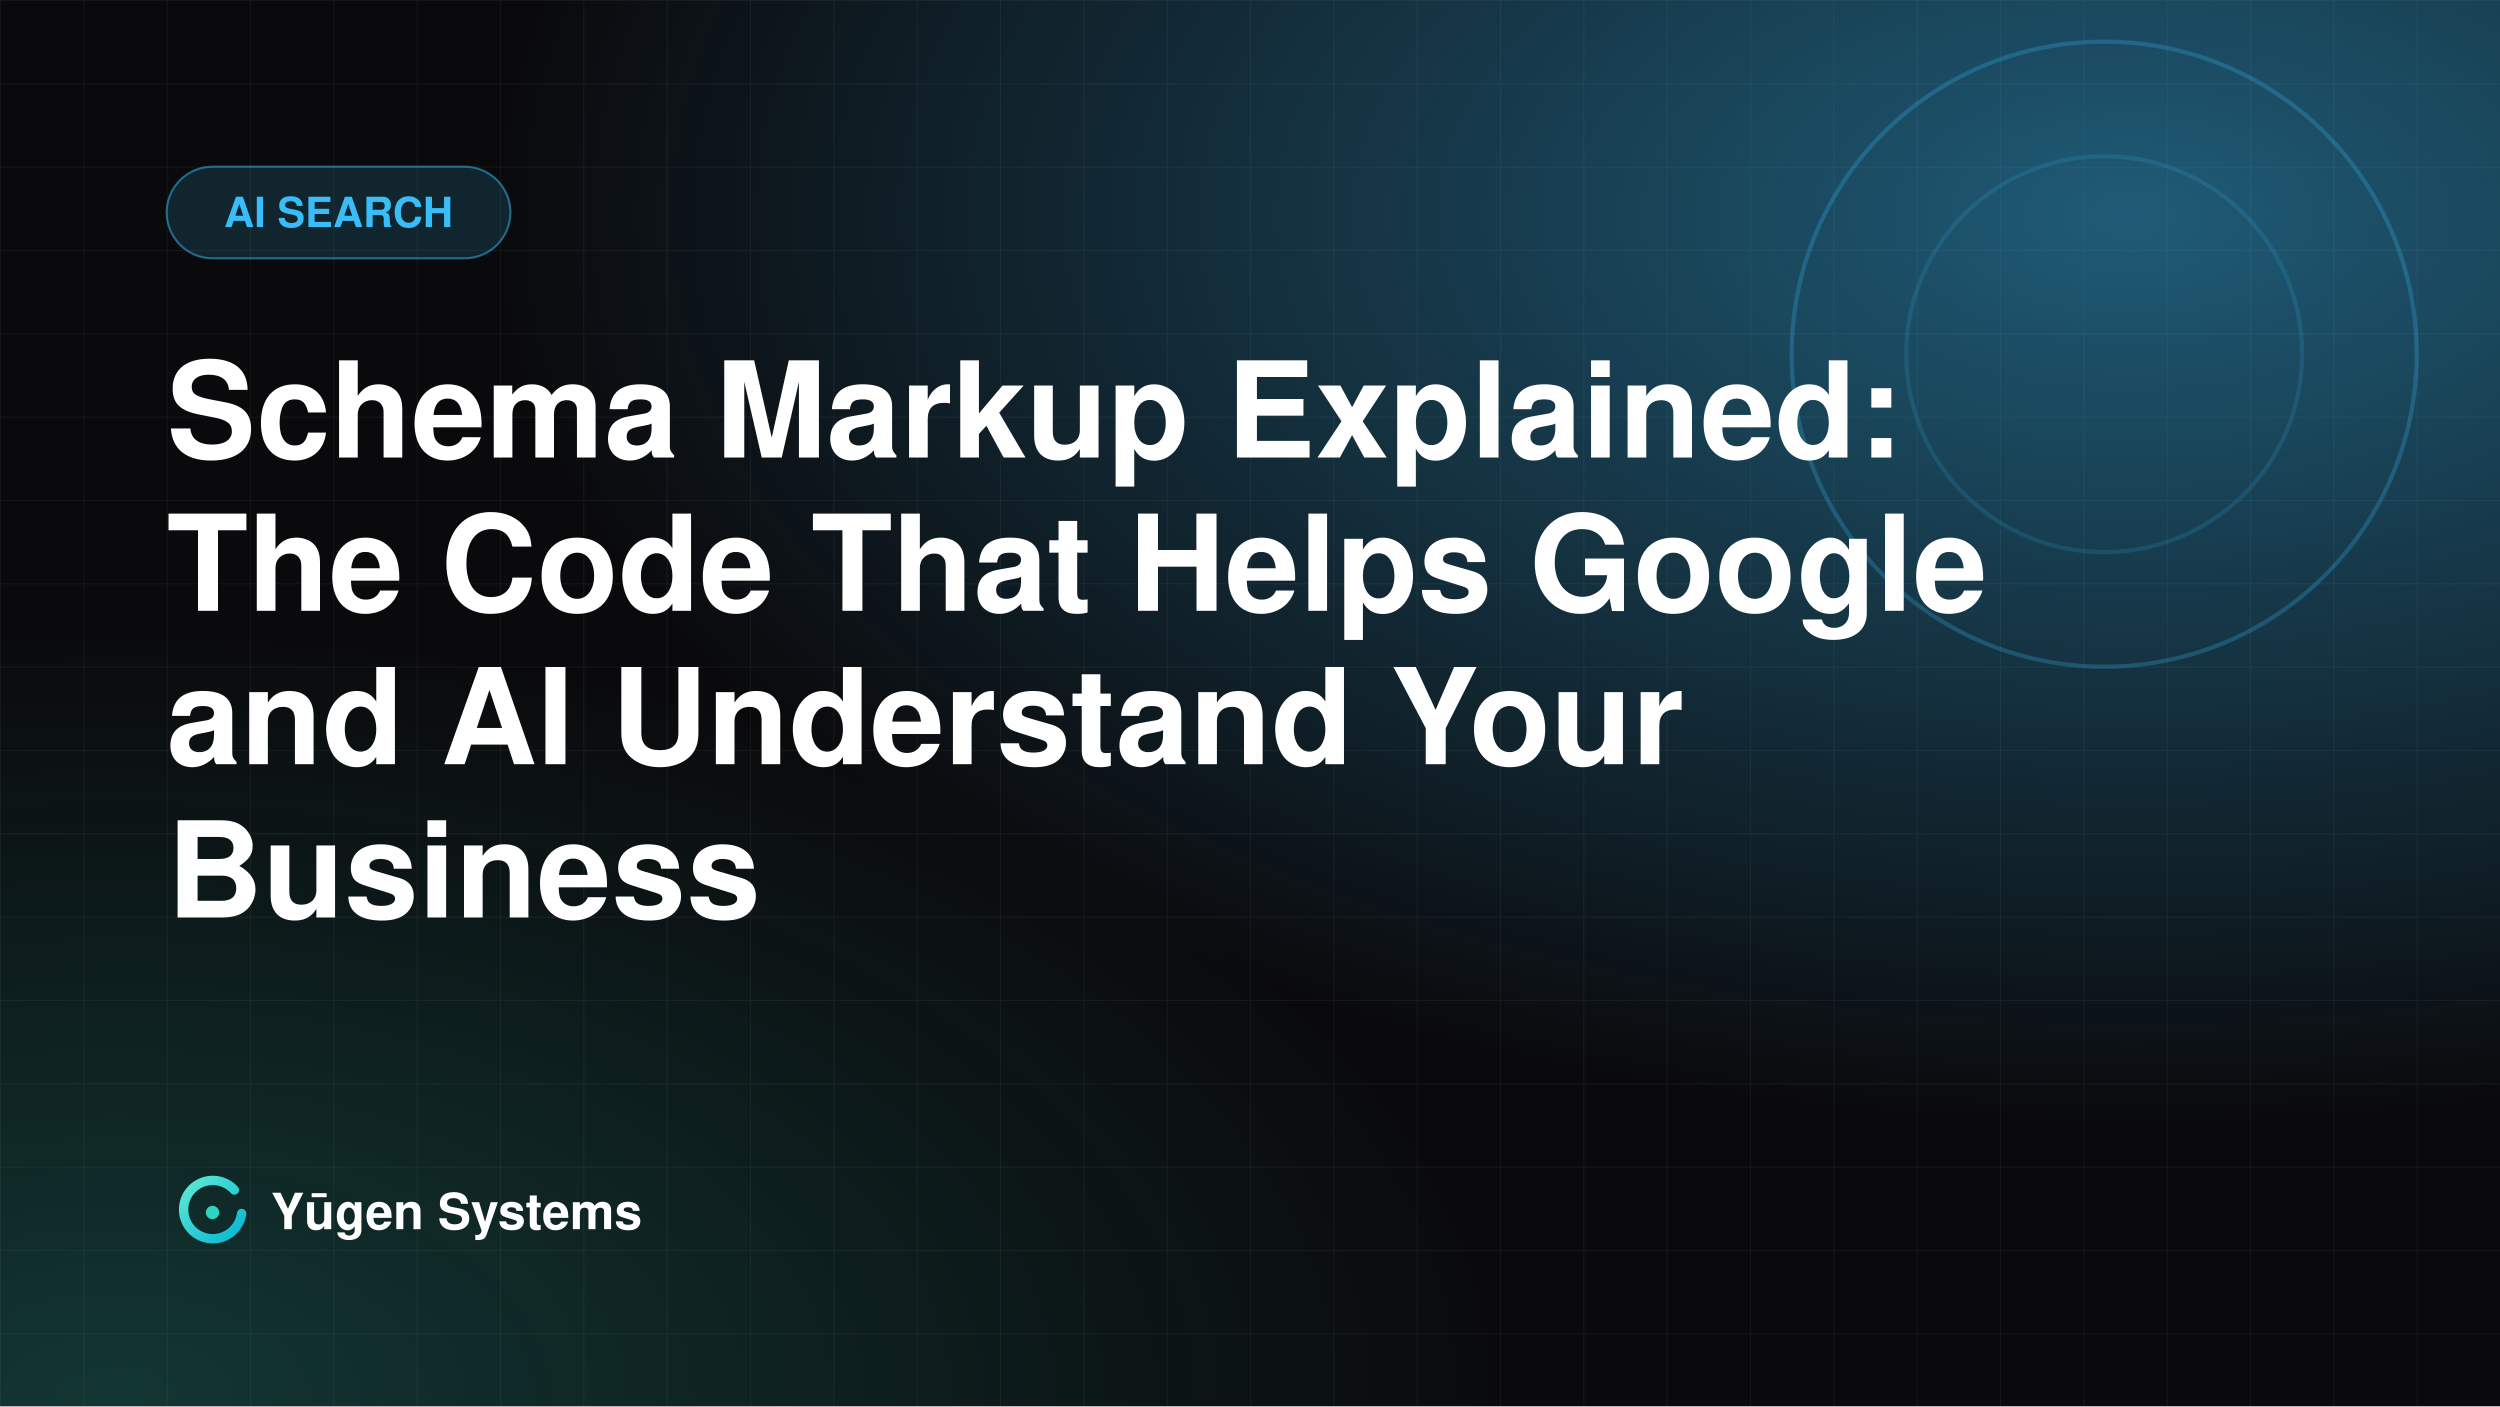
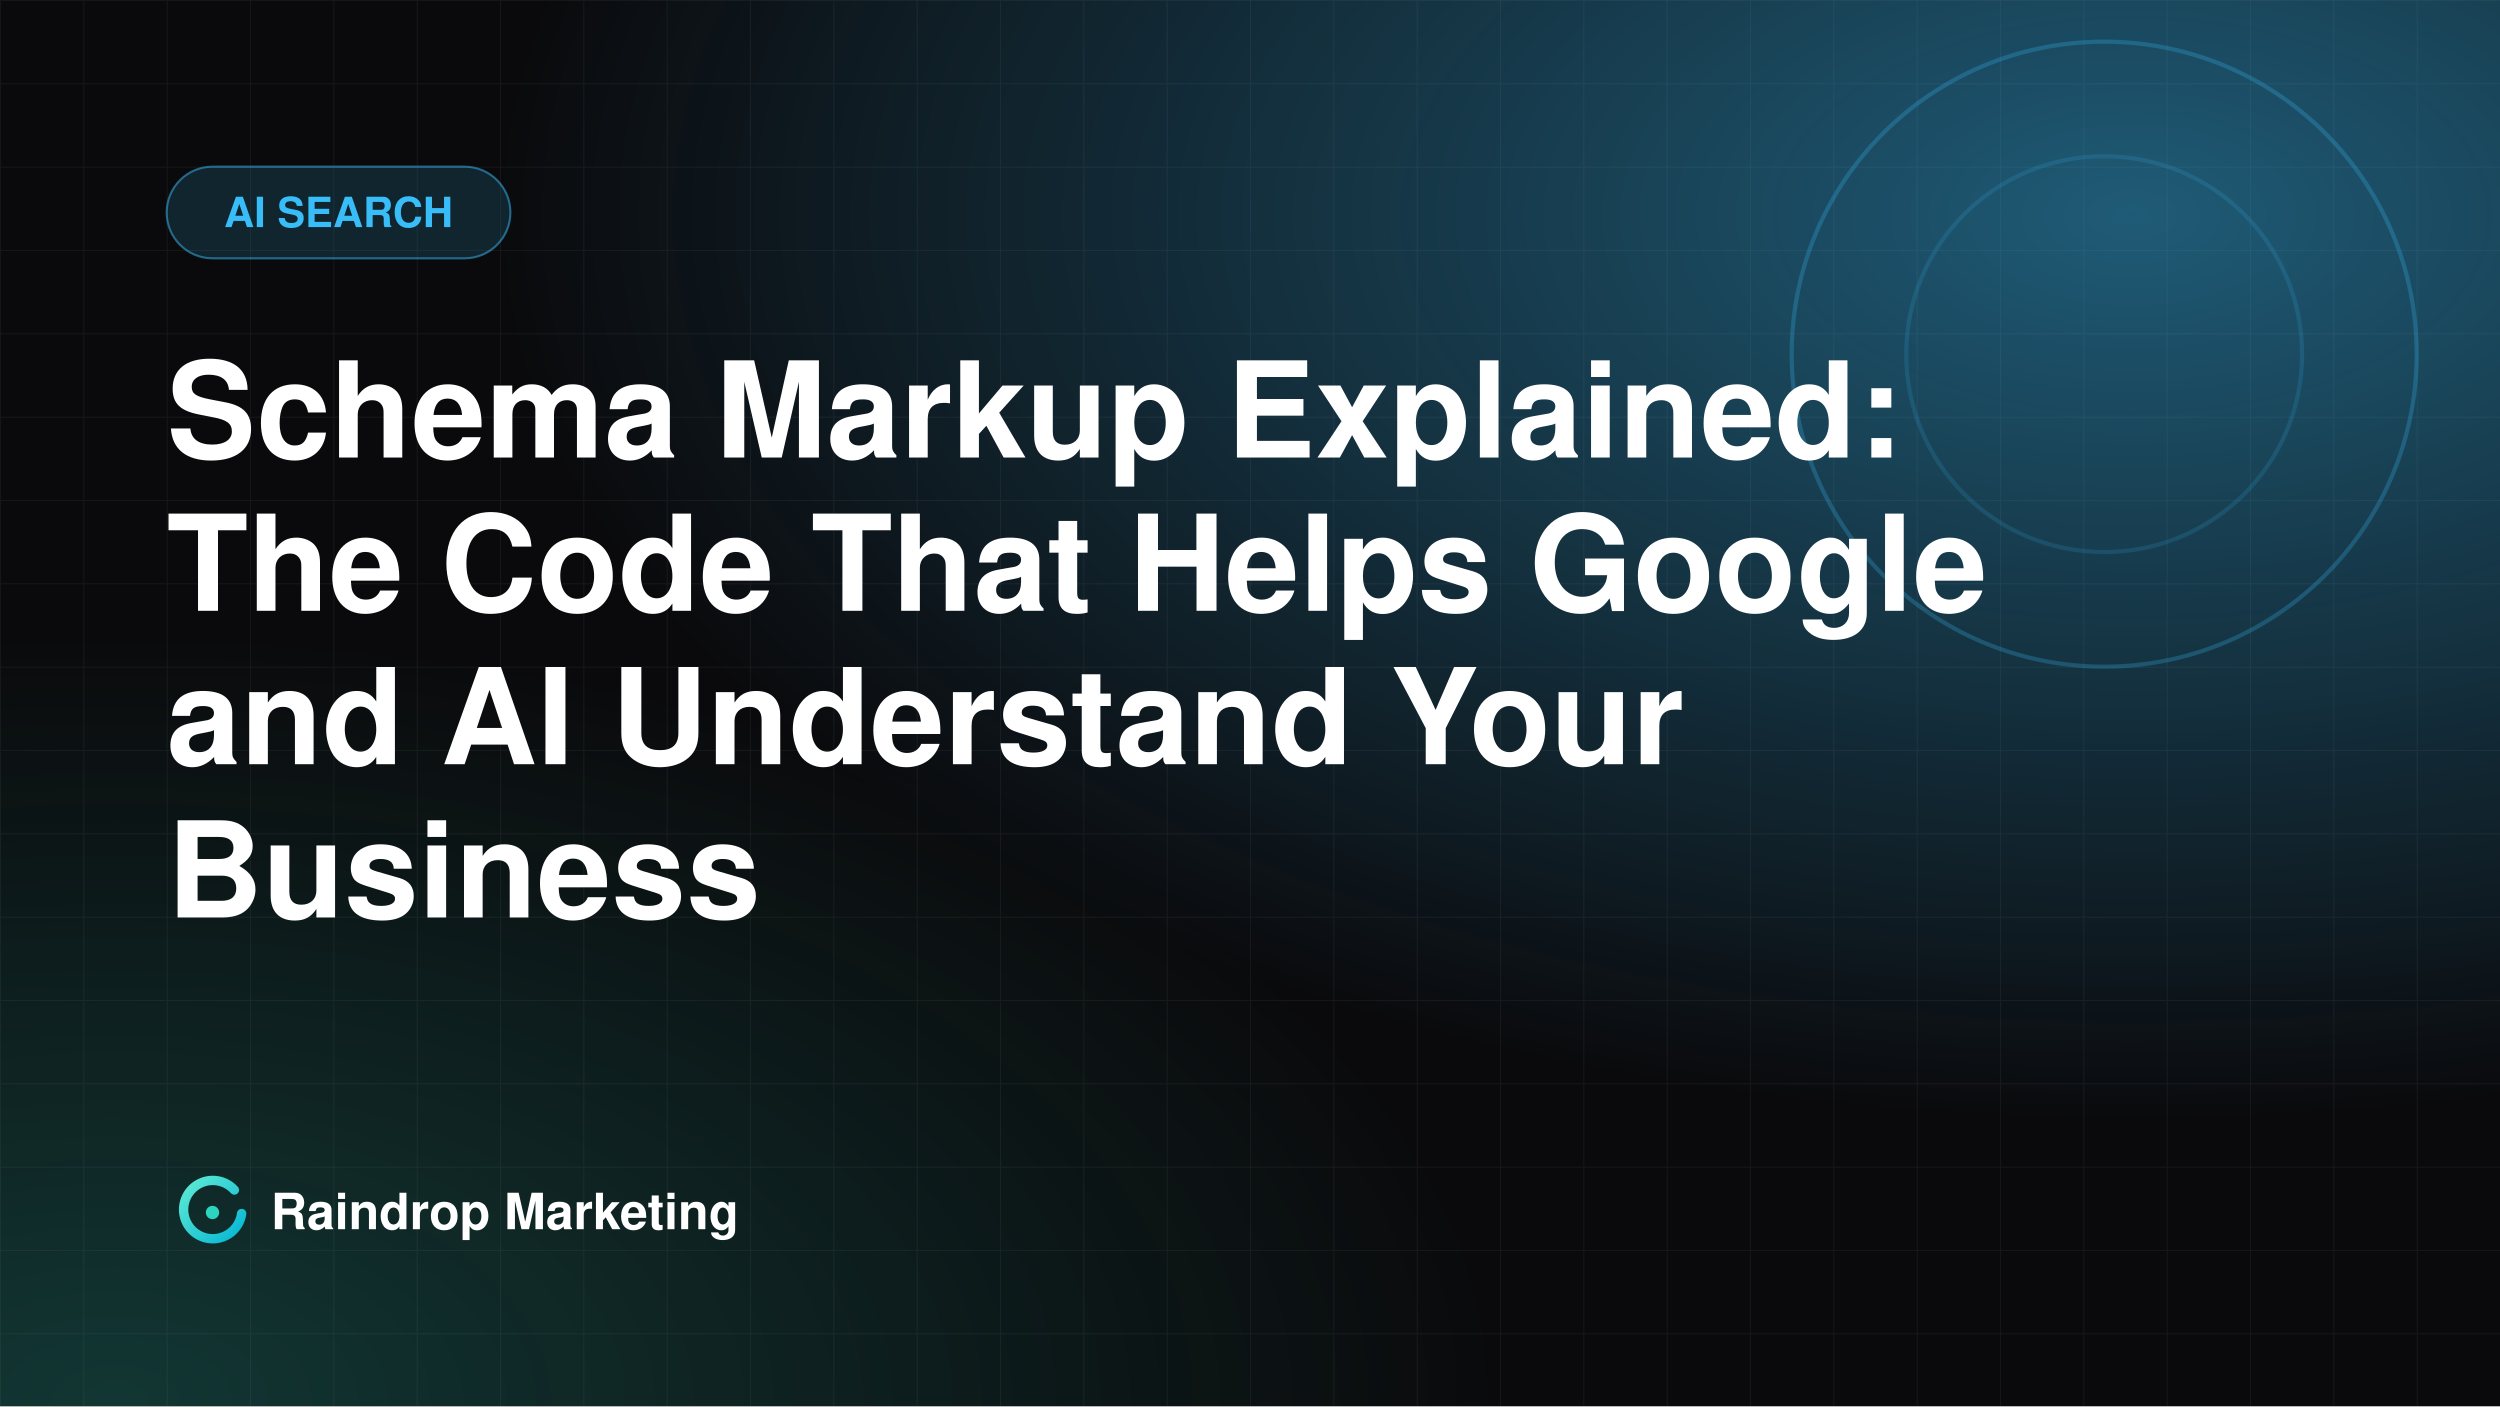
<svg xmlns="http://www.w3.org/2000/svg" viewBox="0 0 1200 675" width="1200" height="675">
  <defs>
    <radialGradient id="g1" cx="85%" cy="15%" r="65%">
      <stop offset="0" stop-color="#38bdf8" stop-opacity="0.45" />
      <stop offset="1" stop-color="#38bdf8" stop-opacity="0" />
    </radialGradient>
    <radialGradient id="g2" cx="5%" cy="100%" r="55%">
      <stop offset="0" stop-color="#2dd4bf" stop-opacity="0.22" />
      <stop offset="1" stop-color="#2dd4bf" stop-opacity="0" />
    </radialGradient>
    <pattern id="grid" width="40" height="40" patternUnits="userSpaceOnUse">
      <path d="M40 0H0V40" fill="none" stroke="#ffffff" stroke-opacity="0.05" />
    </pattern>
    <linearGradient id="enso" x1="0" y1="0" x2="1" y2="1">
      <stop offset="0" stop-color="#5eead4" />
      <stop offset="1" stop-color="#06b6d4" />
    </linearGradient>
  </defs>
  <rect width="1200" height="675" fill="#0a0a0c" />
  <rect width="1200" height="675" fill="url(#grid)" />
  <rect width="1200" height="675" fill="url(#g1)" />
  <rect width="1200" height="675" fill="url(#g2)" />
  <circle cx="1010" cy="170" r="150" fill="none" stroke="#38bdf8" stroke-opacity="0.25" stroke-width="2" />
  <circle cx="1010" cy="170" r="95" fill="none" stroke="#38bdf8" stroke-opacity="0.15" stroke-width="2" />
  <rect x="80" y="80" rx="22" ry="22" width="165" height="44" fill="#38bdf8" fill-opacity="0.15" stroke="#38bdf8" stroke-opacity="0.5" />
  <text x="162.5" y="109" text-anchor="middle" font-family="Segoe UI, Helvetica, Arial, sans-serif" font-size="20" font-weight="700" fill="#38bdf8">AI SEARCH</text>
  <text x="80" y="219.6" font-family="Segoe UI, Helvetica, Arial, sans-serif" font-size="64" font-weight="800" fill="#ffffff">Schema Markup Explained:</text>
  <text x="80" y="293.2" font-family="Segoe UI, Helvetica, Arial, sans-serif" font-size="64" font-weight="800" fill="#ffffff">The Code That Helps Google</text>
  <text x="80" y="366.8" font-family="Segoe UI, Helvetica, Arial, sans-serif" font-size="64" font-weight="800" fill="#ffffff">and AI Understand Your</text>
  <text x="80" y="440.4" font-family="Segoe UI, Helvetica, Arial, sans-serif" font-size="64" font-weight="800" fill="#ffffff">Business</text>
  <g transform="translate(80 560)">
    <path d="M32.5 11.2A14 14 0 1 0 36 22.5" fill="none" stroke="url(#enso)" stroke-width="4.5" stroke-linecap="round" />
    <circle cx="22" cy="22" r="3.2" fill="#2dd4bf" />
-     <text x="50" y="30" font-family="Segoe UI, Helvetica, Arial, sans-serif" font-size="24" font-weight="700" fill="#ffffff">Yūgen Systems</text>
+     <text x="50" y="30" font-family="Segoe UI, Helvetica, Arial, sans-serif" font-size="24" font-weight="700" fill="#ffffff">Raindrop Marketing</text>
  </g>
</svg>
